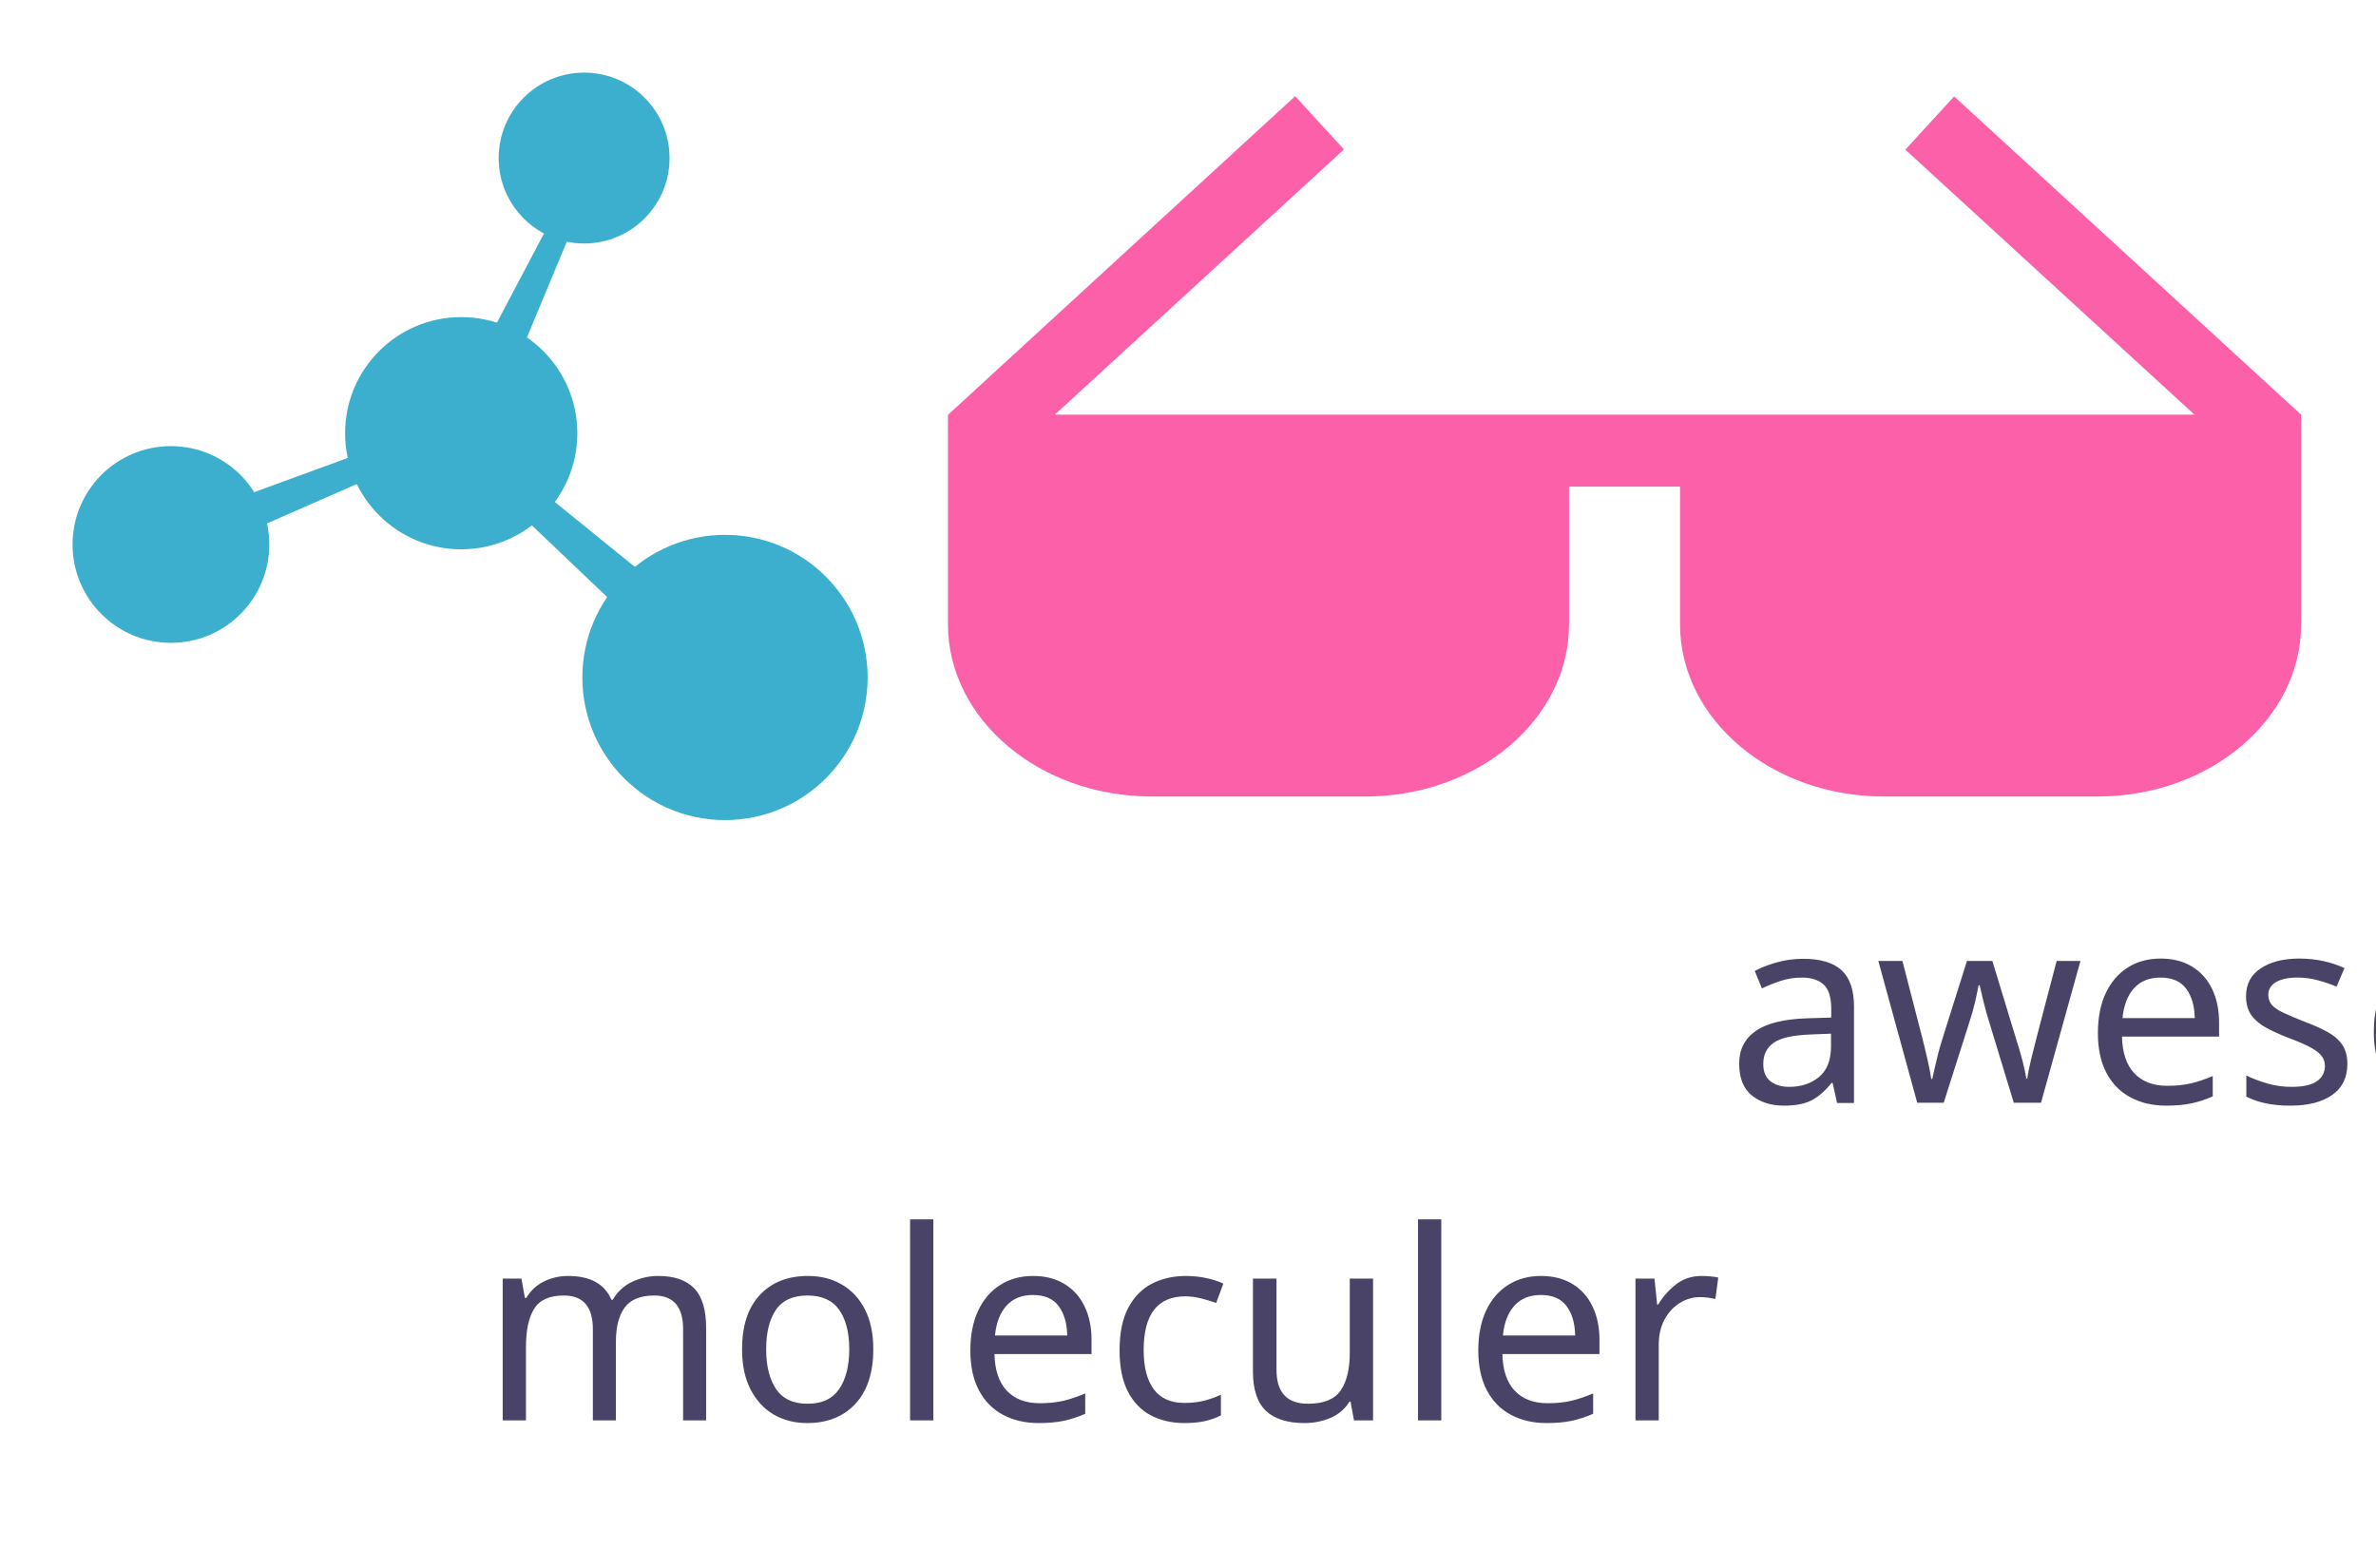
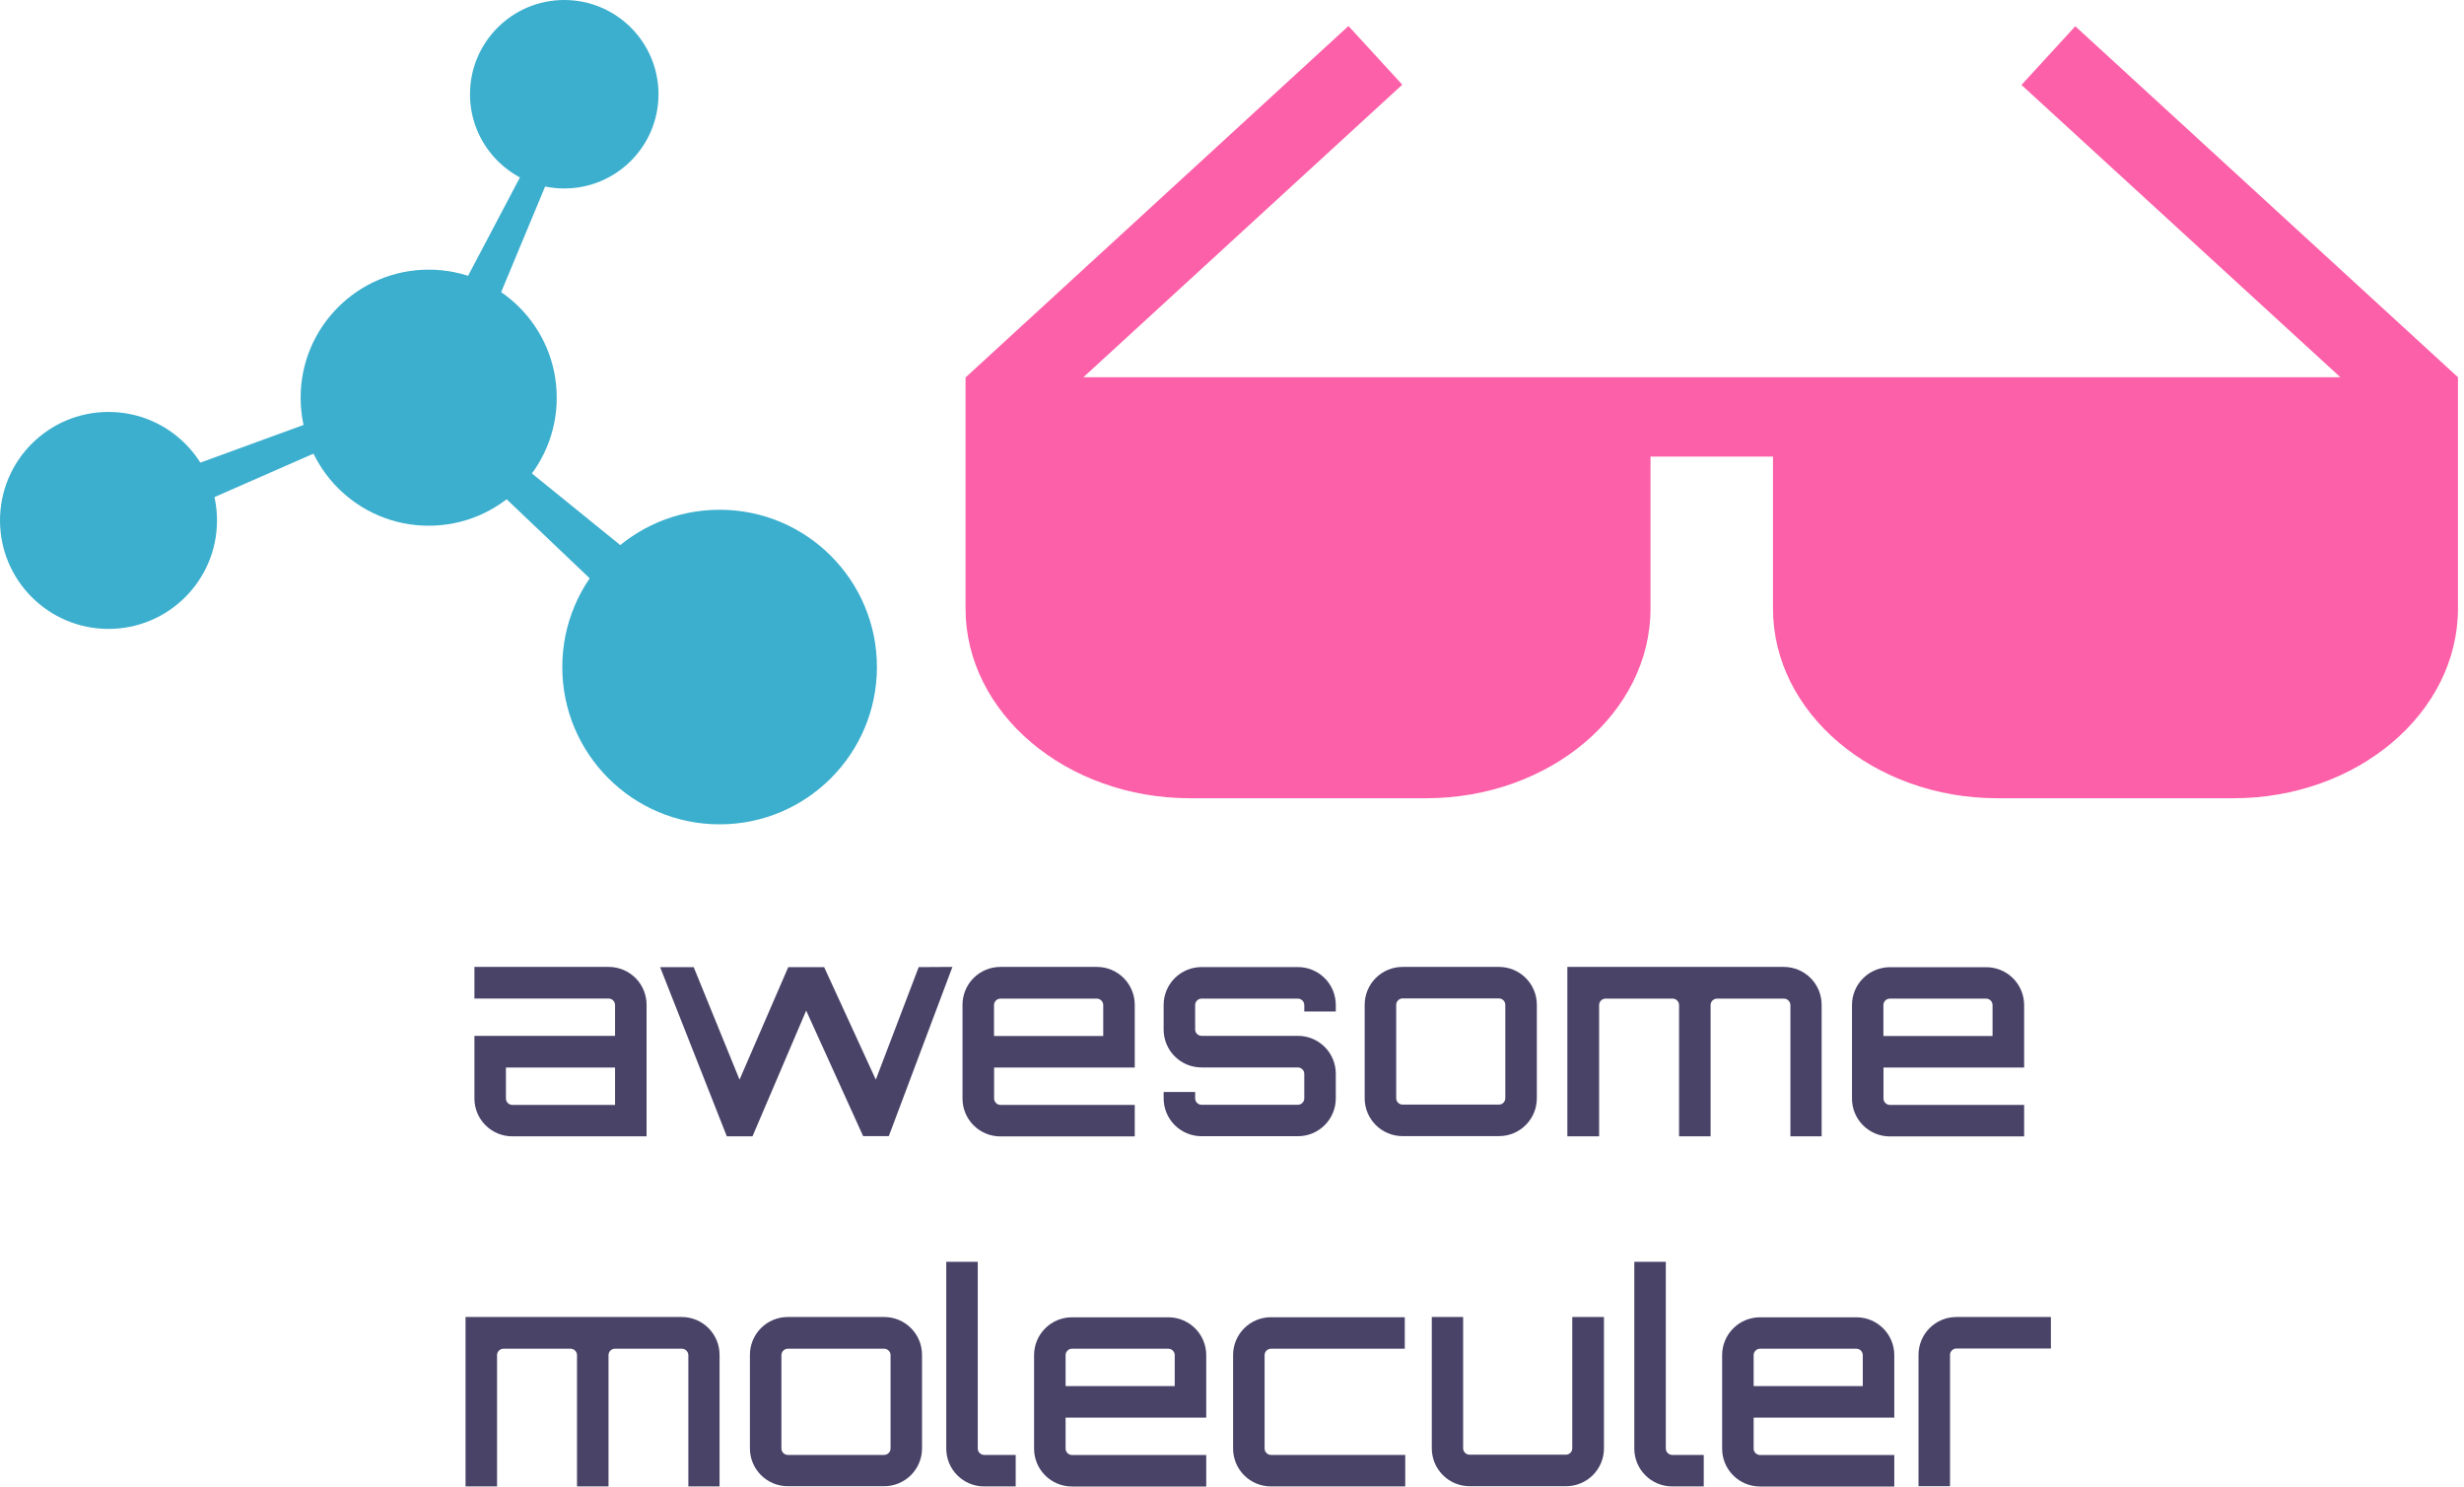
- <svg xmlns="http://www.w3.org/2000/svg" xmlns:ns1="http://schemas.microsoft.com/visio/2003/SVGExtensions/" width="8.731in" height="5.762in" viewBox="0 0 628.666 414.844" xml:space="preserve" color-interpolation-filters="sRGB" class="st6">
-   <ns1:documentProperties ns1:langID="1033" ns1:metric="true" ns1:viewMarkup="false">
-     <ns1:userDefs>
-       <ns1:ud ns1:nameU="msvNoAutoConnect" ns1:val="VT0(1):26" />
-     </ns1:userDefs>
-   </ns1:documentProperties>
-   <style type="text/css">
- 	
- 		.st1 {fill:#fc60a8;stroke:none;stroke-linecap:butt;stroke-width:0.612}
- 		.st2 {fill:#3cafce;stroke:none;stroke-linecap:butt;stroke-width:1.195}
- 		.st3 {fill:none;stroke:none;stroke-linecap:round;stroke-linejoin:round;stroke-width:0.75}
- 		.st4 {fill:#494368;font-family:Orbitron;font-size:5.833em}
- 		.st5 {font-size:1em}
- 		.st6 {fill:none;fill-rule:evenodd;font-size:12px;overflow:visible;stroke-linecap:square;stroke-miterlimit:3}
- 	
- 	</style>
-   <g ns1:mID="0" ns1:index="1" ns1:groupContext="foregroundPage">
-     <ns1:pageProperties ns1:drawingScale="0.0393701" ns1:pageScale="0.0393701" ns1:drawingUnits="24" ns1:shadowOffsetX="9" ns1:shadowOffsetY="-9" />
-     <g id="shape3-1" ns1:mID="3" ns1:groupContext="shape" transform="translate(250.825,-204.097)">
-       <path d="M358.02 313.8 L266.22 229.59 L253.31 243.67 L329.81 313.8 L28.27 313.8 L104.77 243.61 L91.86 229.53 L0.06 313.8        L0 313.8 L0 369.31 C0 394.4 24.17 414.84 53.86 414.84 L110.47 414.84 C140.15 414.84 164.32 394.4 164.32        369.31 L164.32 332.84 L193.7 332.84 L193.7 369.31 C193.7 394.4 217.87 414.84 247.55 414.84 L304.16 414.84        C333.85 414.84 358.02 394.4 358.02 369.31 L358.02 313.8 Z" class="st1" />
-     </g>
-     <g id="group7-3" transform="translate(19.1953,-197.858)" ns1:mID="7" ns1:groupContext="group">
-       <g id="group8-4" ns1:mID="8" ns1:groupContext="group">
-         <g id="shape9-5" ns1:mID="9" ns1:groupContext="shape" transform="translate(112.75,-152.575)">
-           <ellipse cx="22.608" cy="392.236" rx="22.608" ry="22.608" class="st2" />
+ <svg xmlns="http://www.w3.org/2000/svg" viewBox="0 0 591.1 356.65">
+   <g id="Layer_2" data-name="Layer 2">
+     <g id="Layer_1-2" data-name="Layer 1">
+       <g id="shape3-1">
+         <path d="M589.65,90.51,497.85,6.3,484.94,20.38l76.5,70.13H259.9l76.5-70.19L323.49,6.24l-91.8,84.27h-.06V146c0,25.09,24.17,45.53,53.86,45.53H342.1c29.68,0,53.85-20.44,53.85-45.53V109.55h29.38V146c0,25.09,24.17,45.53,53.85,45.53h56.61c29.69,0,53.86-20.44,53.86-45.53Z" fill="#fc60a8" />
+       </g>
+       <g id="group7-3">
+         <g id="group8-4">
+           <g id="shape9-5">
+             <circle cx="135.36" cy="22.61" r="22.61" fill="#3cafce" />
+           </g>
+           <g id="shape10-7">
+             <circle cx="102.84" cy="95.42" r="30.72" fill="#3cafce" />
+           </g>
+           <g id="shape11-9">
+             <circle cx="26.03" cy="124.87" r="26.03" fill="#3cafce" />
+           </g>
+           <g id="shape12-11">
+             <circle cx="172.63" cy="160.05" r="37.74" fill="#3cafce" />
+           </g>
+           <g id="shape13-13">
+             <path d="M81.68,106l-38.95,17.1-3.83-8.75L79.3,99.59Z" fill="#3cafce" />
+           </g>
+           <g id="shape14-15">
+             <path d="M144.87,142l-28.93-27.53,5.51-5.86,35.76,29-8,7.47Z" fill="#3cafce" />
+           </g>
+           <g id="shape15-17">
+             <path d="M118.78,73.56l16.58-39.82-4.81-2.21L108,74.31l6.78,4Z" fill="#3cafce" />
+           </g>
        </g>
-         <g id="shape10-7" ns1:mID="10" ns1:groupContext="shape" transform="translate(72.1135,-71.6498)">
-           <ellipse cx="30.724" cy="384.12" rx="30.724" ry="30.724" class="st2" />
-         </g>
-         <g id="shape11-9" ns1:mID="11" ns1:groupContext="shape" transform="translate(0,-46.897)">
-           <ellipse cx="26.028" cy="388.816" rx="26.028" ry="26.028" class="st2" />
-         </g>
-         <g id="shape12-11" ns1:mID="12" ns1:groupContext="shape" transform="translate(134.894,0)">
-           <ellipse cx="37.738" cy="377.106" rx="37.738" ry="37.738" class="st2" />
-         </g>
-         <g id="shape13-13" ns1:mID="13" ns1:groupContext="shape" transform="translate(38.8972,-74.6642)">
-           <path d="M42.78 397.74 L3.83 414.84 L0 406.09 C0 406.09 0 406.09 40.4 391.31 L42.78 397.74 Z" class="st2" />
-         </g>
-         <g id="shape14-15" ns1:mID="14" ns1:groupContext="shape" transform="translate(115.938,-52.6939)">
-           <path d="M28.93 411.77 C0 384.24 0 384.24 0 384.24 L5.51 378.38 L41.27 407.37 L33.27 414.84 L28.93 411.77 Z" class="st2" />
-         </g>
-         <g id="shape15-17" ns1:mID="15" ns1:groupContext="shape" transform="translate(107.996,-119.474)">
-           <path d="M10.78 410.09 L27.36 370.27 L22.55 368.06 L0 410.84 L6.78 414.84 L10.78 410.09 Z" class="st2" />
+       </g>
+       <g id="shape16-19">
+         <rect x="13.82" y="239.04" width="577.28" height="109.21" fill="none" />
+         <g style="isolation:isolate">
+           <g style="isolation:isolate">
+             <path d="M155.11,241.15v31.5h-32.2a9.08,9.08,0,0,1-9.1-9.1v-15h33.74v-7.42a1.55,1.55,0,0,0-1.54-1.54h-32.2V232H146A9.08,9.08,0,0,1,155.11,241.15Zm-7.56,15H121.37v7.42a1.55,1.55,0,0,0,1.54,1.54h24.64Z" fill="#494368" />
+             <path d="M228.48,232l-15.26,40.6h-6.16L193.4,242.48l-12.88,30.17-.14-.07.07.07h-6.09l-16-40.6h8.05l11,27,11.69-27h8.61l12.39,27,10.29-27Z" fill="#494368" />
+             <path d="M272.22,241.15v15H238.48v7.42a1.55,1.55,0,0,0,1.54,1.54h32.2v7.56H240a9.08,9.08,0,0,1-9.1-9.1v-22.4A9.08,9.08,0,0,1,240,232h23.1A9.08,9.08,0,0,1,272.22,241.15Zm-7.56,7.42v-7.42a1.55,1.55,0,0,0-1.54-1.54H240a1.55,1.55,0,0,0-1.54,1.54v7.42Z" fill="#494368" />
+             <path d="M320.45,242.69h-7.56v-1.54a1.55,1.55,0,0,0-1.54-1.54h-23.1a1.55,1.55,0,0,0-1.54,1.54V247a1.55,1.55,0,0,0,1.54,1.54h23.1a9.08,9.08,0,0,1,9.1,9.1v5.88a9.08,9.08,0,0,1-9.1,9.1h-23.1a9.08,9.08,0,0,1-9.1-9.1V262h7.56v1.54a1.55,1.55,0,0,0,1.54,1.54h23.1a1.55,1.55,0,0,0,1.54-1.54v-5.88a1.55,1.55,0,0,0-1.54-1.54h-23.1a9.08,9.08,0,0,1-9.1-9.1v-5.88a9.08,9.08,0,0,1,9.1-9.1h23.1a9.08,9.08,0,0,1,9.1,9.1Z" fill="#494368" />
+             <path d="M359.58,232a9.08,9.08,0,0,1,9.1,9.1v22.4a9.08,9.08,0,0,1-9.1,9.1h-23.1a9.08,9.08,0,0,1-9.1-9.1v-22.4a9.08,9.08,0,0,1,9.1-9.1Zm-23.1,7.56a1.55,1.55,0,0,0-1.54,1.54v22.4a1.55,1.55,0,0,0,1.54,1.54h23.1a1.55,1.55,0,0,0,1.54-1.54v-22.4a1.55,1.55,0,0,0-1.54-1.54Z" fill="#494368" />
+             <path d="M437,241.15v31.5h-7.49v-31.5a1.57,1.57,0,0,0-1.61-1.54h-16a1.55,1.55,0,0,0-1.54,1.54v31.5h-7.56v-31.5a1.55,1.55,0,0,0-1.54-1.54h-16.1a1.55,1.55,0,0,0-1.54,1.54v31.5H376V232H427.9A9.08,9.08,0,0,1,437,241.15Z" fill="#494368" />
+             <path d="M485.58,241.15v15H451.84v7.42a1.55,1.55,0,0,0,1.54,1.54h32.2v7.56h-32.2a9.08,9.08,0,0,1-9.1-9.1v-22.4a9.08,9.08,0,0,1,9.1-9.1h23.1A9.08,9.08,0,0,1,485.58,241.15ZM478,248.57v-7.42a1.55,1.55,0,0,0-1.54-1.54h-23.1a1.55,1.55,0,0,0-1.54,1.54v7.42Z" fill="#494368" />
+           </g>
+           <g style="isolation:isolate">
+             <path d="M172.62,325.15v31.5h-7.49v-31.5a1.57,1.57,0,0,0-1.61-1.54h-16a1.55,1.55,0,0,0-1.54,1.54v31.5h-7.56v-31.5a1.55,1.55,0,0,0-1.54-1.54h-16.1a1.55,1.55,0,0,0-1.54,1.54v31.5h-7.56V316h51.88A9.08,9.08,0,0,1,172.62,325.15Z" fill="#494368" />
+             <path d="M212.09,316a9.08,9.08,0,0,1,9.1,9.1v22.4a9.08,9.08,0,0,1-9.1,9.1H189a9.08,9.08,0,0,1-9.1-9.1v-22.4A9.08,9.08,0,0,1,189,316ZM189,323.61a1.55,1.55,0,0,0-1.54,1.54v22.4a1.55,1.55,0,0,0,1.54,1.54h23.1a1.55,1.55,0,0,0,1.54-1.54v-22.4a1.55,1.55,0,0,0-1.54-1.54Z" fill="#494368" />
+             <path d="M227,302.75h7.56v44.8a1.55,1.55,0,0,0,1.54,1.54h7.56v7.56H236.1a9.08,9.08,0,0,1-9.1-9.1v-44.8Z" fill="#494368" />
+             <path d="M289.37,325.15v15H255.63v7.42a1.55,1.55,0,0,0,1.54,1.54h32.2v7.56h-32.2a9.08,9.08,0,0,1-9.1-9.1v-22.4a9.08,9.08,0,0,1,9.1-9.1h23.1A9.08,9.08,0,0,1,289.37,325.15Zm-7.56,7.42v-7.42a1.55,1.55,0,0,0-1.54-1.54h-23.1a1.55,1.55,0,0,0-1.54,1.54v7.42Z" fill="#494368" />
+             <path d="M337.11,349.09v7.56h-32.2a9.08,9.08,0,0,1-9.1-9.1v-22.4a9.08,9.08,0,0,1,9.1-9.1H337v7.56H304.91a1.55,1.55,0,0,0-1.54,1.54v22.4a1.55,1.55,0,0,0,1.54,1.54Z" fill="#494368" />
+             <path d="M384.78,316v31.5a9.08,9.08,0,0,1-9.1,9.1h-23.1a9.08,9.08,0,0,1-9.1-9.1V316H351v31.5a1.55,1.55,0,0,0,1.54,1.54h23.1a1.55,1.55,0,0,0,1.54-1.54V316Z" fill="#494368" />
+             <path d="M392.06,302.75h7.56v44.8a1.55,1.55,0,0,0,1.54,1.54h7.56v7.56h-7.56a9.08,9.08,0,0,1-9.1-9.1v-44.8Z" fill="#494368" />
+             <path d="M454.43,325.15v15H420.69v7.42a1.55,1.55,0,0,0,1.54,1.54h32.2v7.56h-32.2a9.08,9.08,0,0,1-9.1-9.1v-22.4a9.08,9.08,0,0,1,9.1-9.1h23.1A9.08,9.08,0,0,1,454.43,325.15Zm-7.56,7.42v-7.42a1.55,1.55,0,0,0-1.54-1.54h-23.1a1.55,1.55,0,0,0-1.54,1.54v7.42Z" fill="#494368" />
+             <path d="M492,316v7.56H469.34a1.55,1.55,0,0,0-1.54,1.54v31.5h-7.56v-31.5a9.08,9.08,0,0,1,9.1-9.1Z" fill="#494368" />
+           </g>
        </g>
      </g>
    </g>
-     <g id="shape16-19" ns1:mID="16" ns1:groupContext="shape" transform="translate(33.0151,-47.3939)">
-       <ns1:textBlock ns1:margins="rect(4,4,4,4)" ns1:tabSpace="42.5197" />
-       <ns1:textRect cx="288.638" cy="360.238" width="577.28" height="109.213" />
-       <rect x="0" y="305.631" width="577.276" height="109.213" class="st3" />
-       <text x="96.35" y="339.24" class="st4" ns1:langID="2070">
-         <ns1:paragraph ns1:horizAlign="1" />
-         <ns1:tabList />awesome<ns1:newlineChar />
-         <tspan x="94.04" dy="1.2em" class="st5">moleculer</tspan>
-       </text>
-     </g>
  </g>
</svg>
